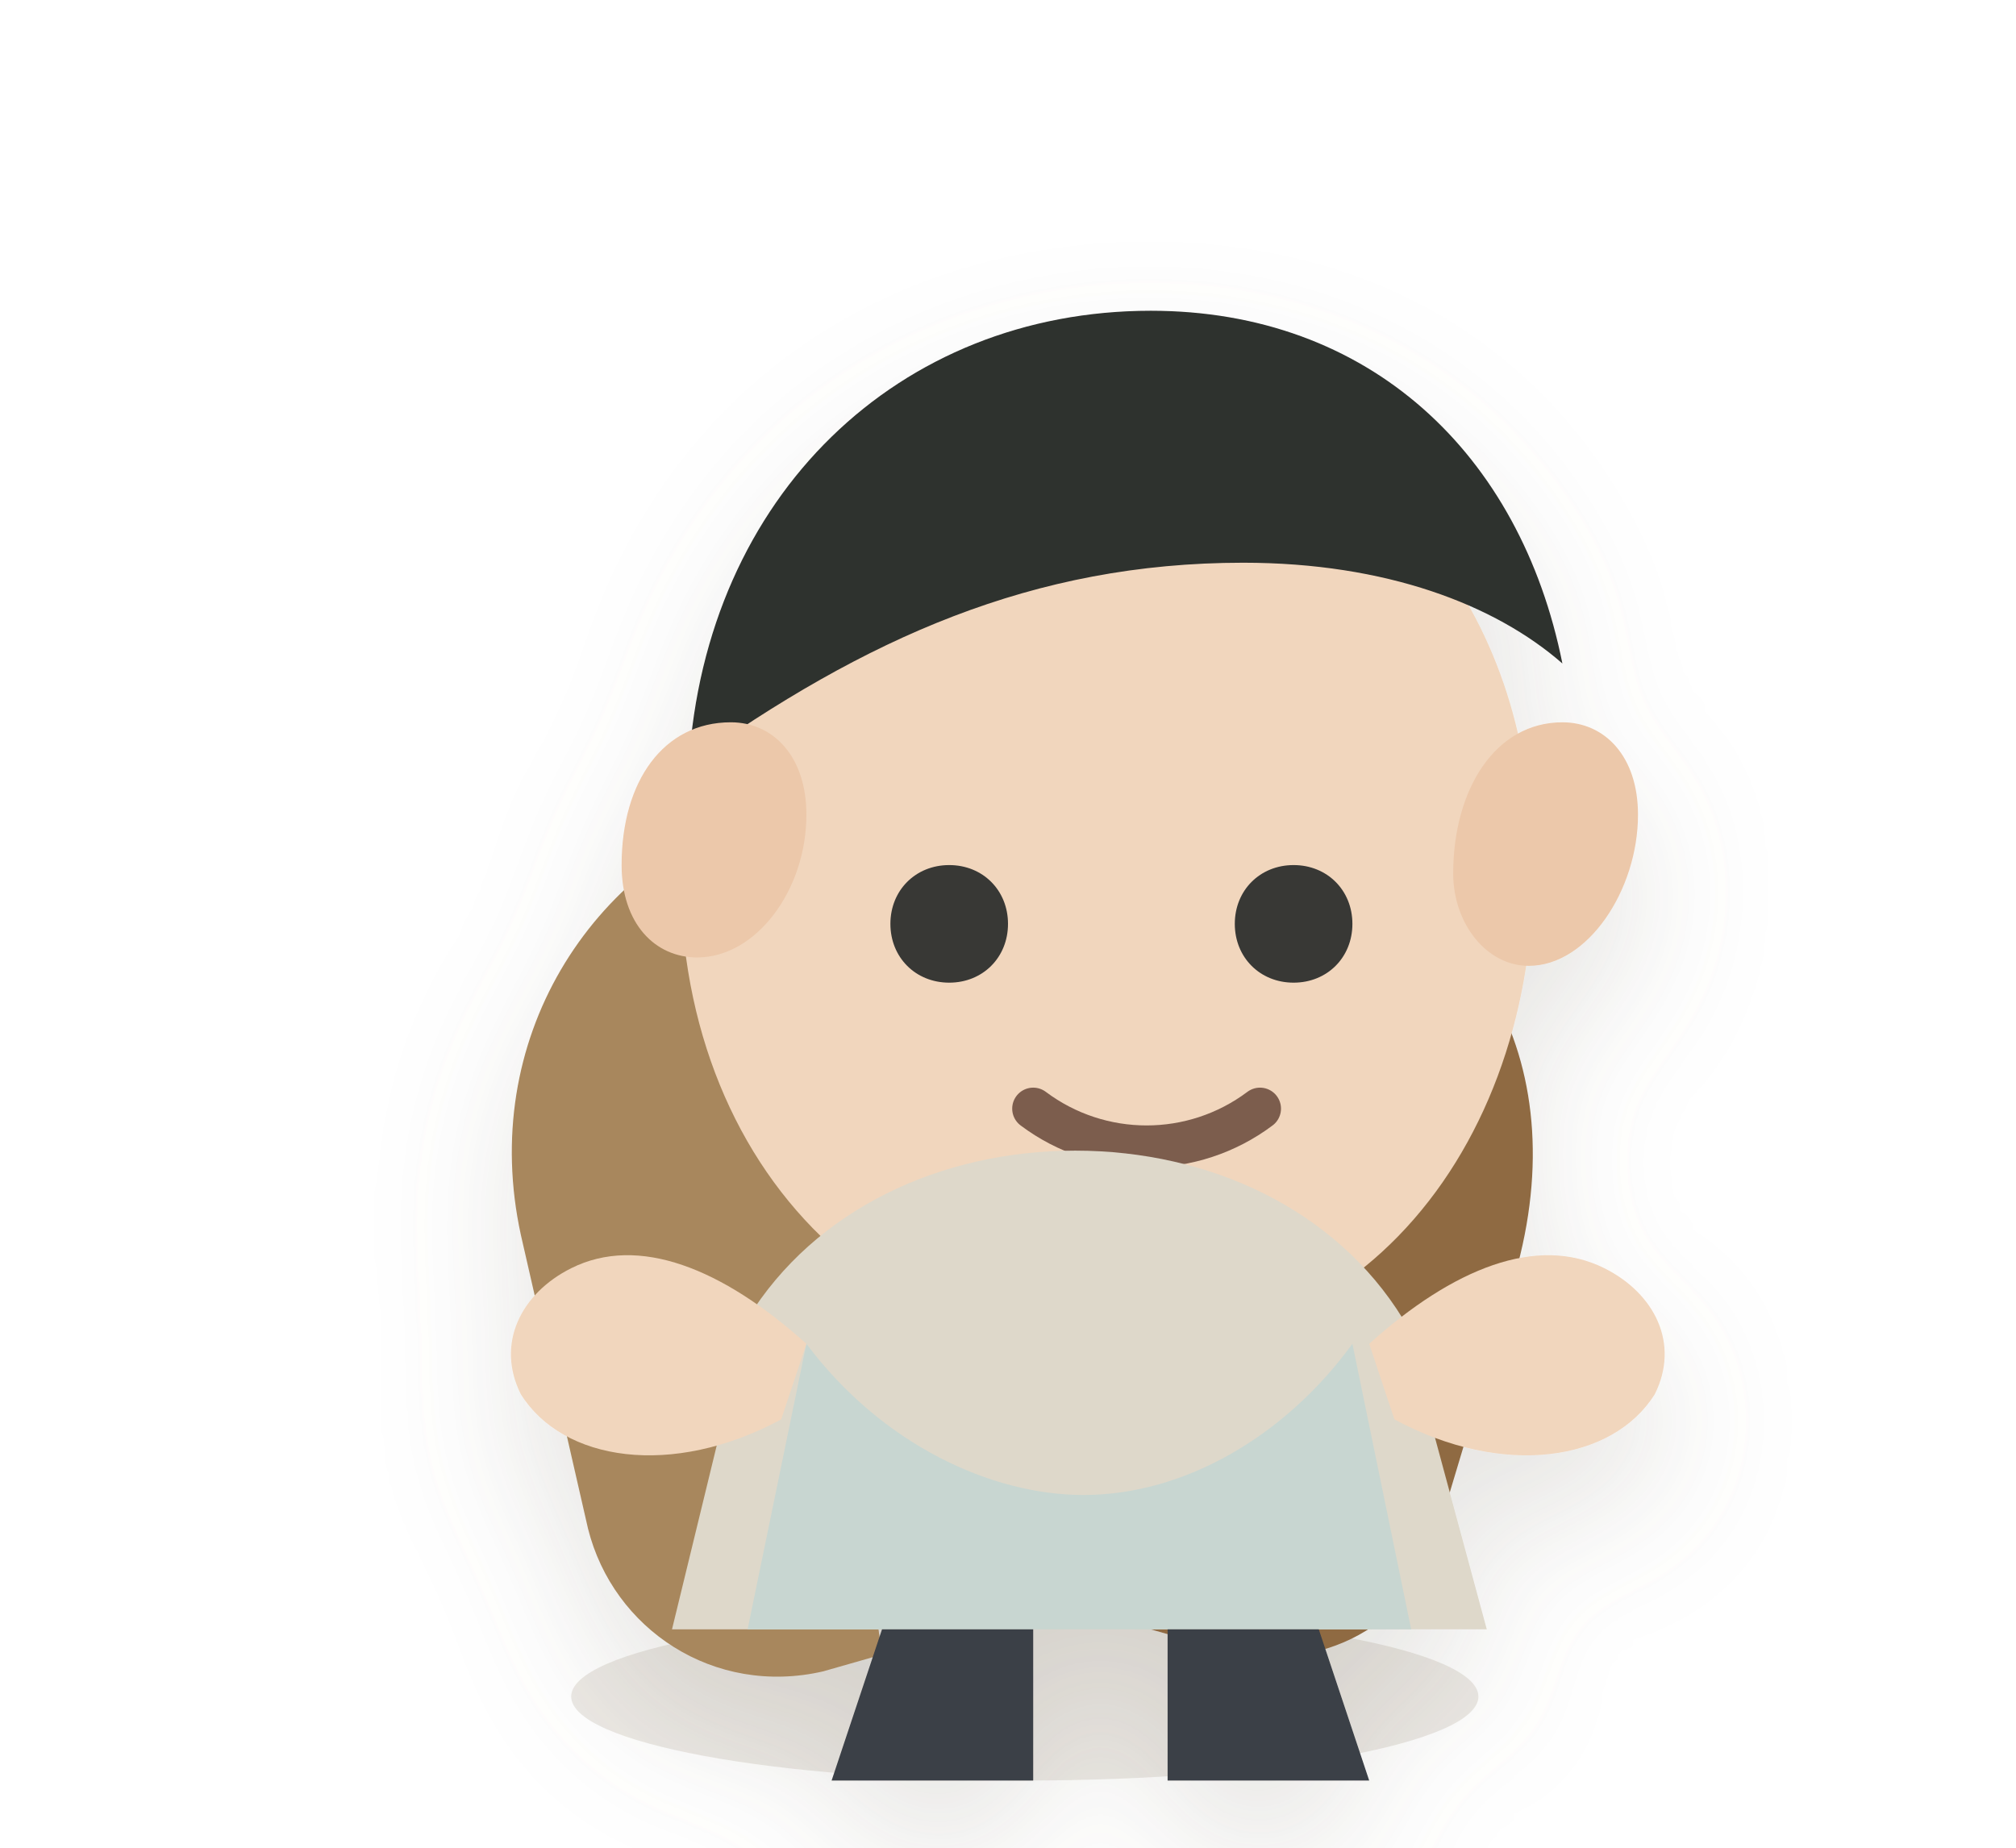
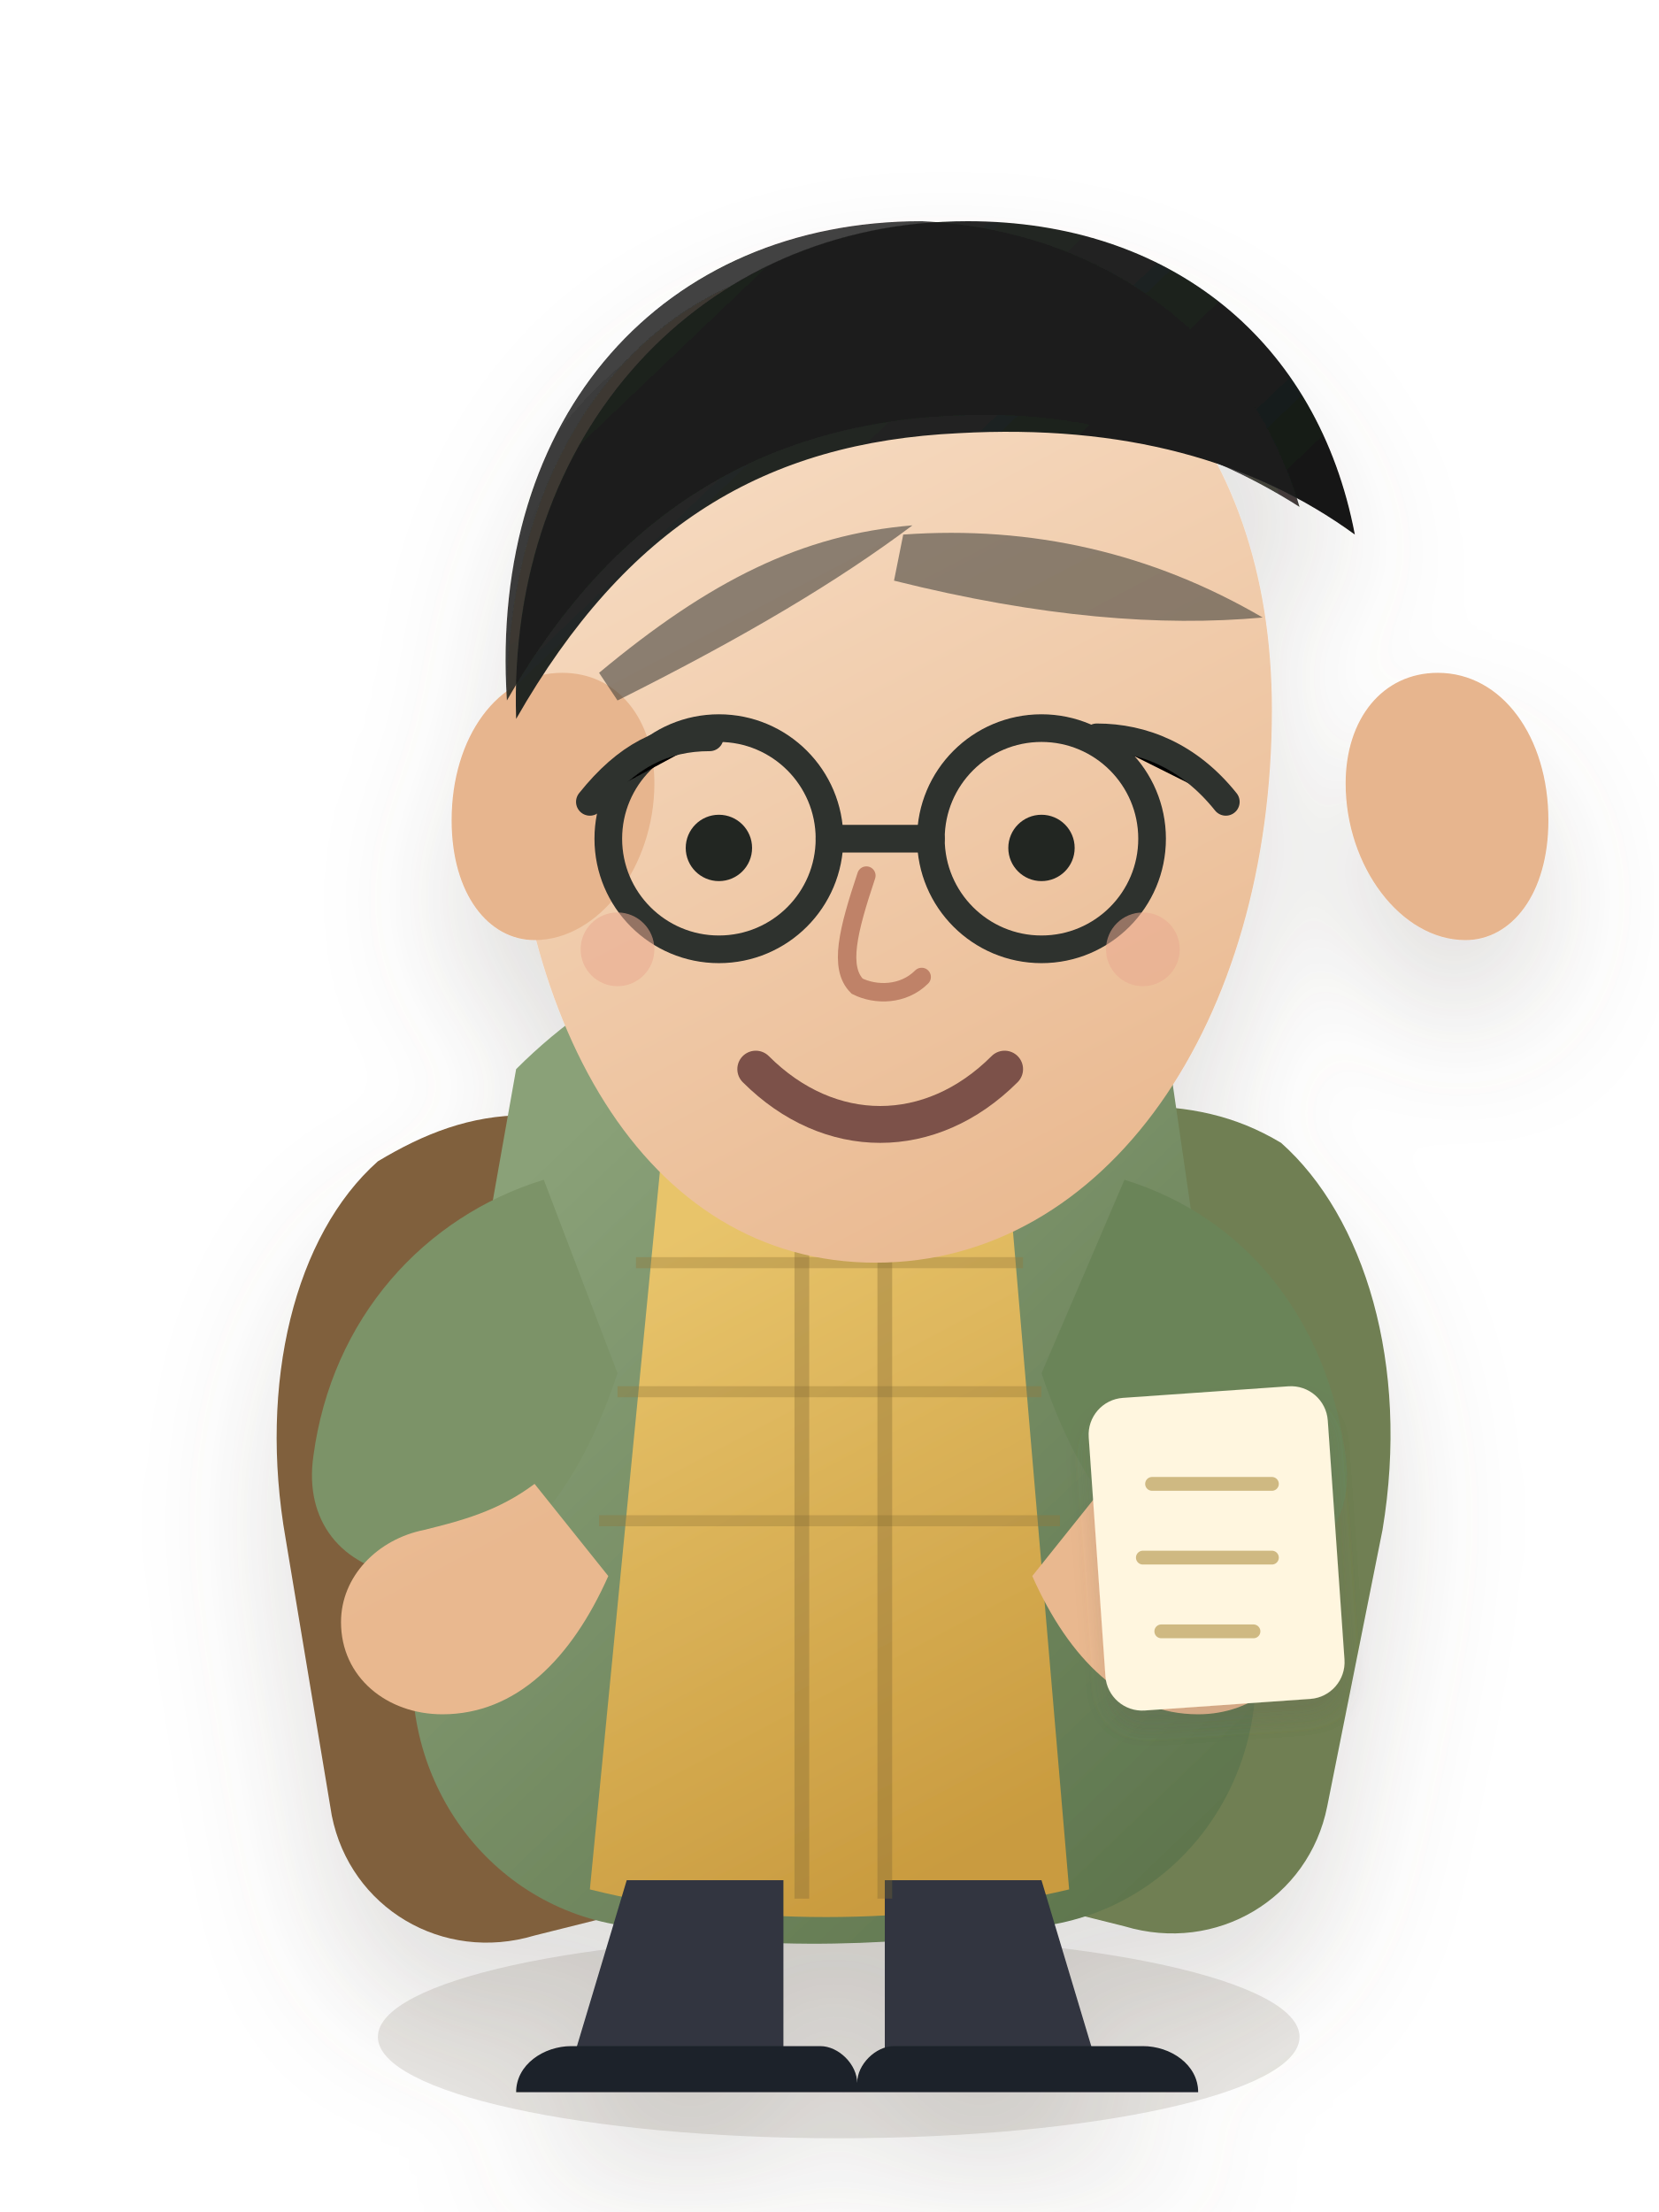
- <svg xmlns="http://www.w3.org/2000/svg" viewBox="0 0 240 220" role="img" aria-hidden="true">
+ <svg xmlns="http://www.w3.org/2000/svg" viewBox="0 0 180 240" role="img" aria-hidden="true">
  <defs>
-     <filter id="soft-shadow" x="-20%" y="-20%" width="140%" height="150%">
-       <feDropShadow dx="0" dy="8" stdDeviation="8" flood-color="#7f7568" flood-opacity="0.18" />
+     <linearGradient id="skin" x1="70" y1="58" x2="112" y2="138" gradientUnits="userSpaceOnUse">
+       <stop offset="0" stop-color="#f5d8bd" />
+       <stop offset="1" stop-color="#e9b88f" />
+     </linearGradient>
+     <linearGradient id="hair" x1="58" y1="34" x2="119" y2="98" gradientUnits="userSpaceOnUse">
+       <stop offset="0" stop-color="#2d302d" />
+       <stop offset="1" stop-color="#111312" />
+     </linearGradient>
+     <linearGradient id="jacket" x1="54" y1="130" x2="125" y2="204" gradientUnits="userSpaceOnUse">
+       <stop offset="0" stop-color="#8aa178" />
+       <stop offset="1" stop-color="#5f764e" />
+     </linearGradient>
+     <linearGradient id="sweater" x1="73" y1="134" x2="108" y2="200" gradientUnits="userSpaceOnUse">
+       <stop offset="0" stop-color="#e8c46b" />
+       <stop offset="1" stop-color="#c99b3f" />
+     </linearGradient>
+     <filter id="soft-shadow" x="-25%" y="-25%" width="150%" height="160%">
+       <feDropShadow dx="0" dy="9" stdDeviation="7" flood-color="#6d6257" flood-opacity=".2" />
+     </filter>
+     <filter id="paper-shadow" x="-20%" y="-20%" width="140%" height="140%">
+       <feDropShadow dx="0" dy="2" stdDeviation="1.2" flood-color="#6d6257" flood-opacity=".18" />
    </filter>
  </defs>
-   <ellipse cx="122" cy="202" rx="54" ry="10" fill="#b8ae9e" opacity=".28" />
+   <ellipse cx="91" cy="221" rx="50" ry="11" fill="#9b9287" opacity=".24" />
  <g filter="url(#soft-shadow)">
-     <path d="M153 100c23 6 35 27 27 53l-9 30c-3 11-15 17-27 13l-7-2 18-94z" fill="#8f6b43" />
-     <path d="M91 96c-21 7-34 28-29 51l8 35c3 12 15 20 28 17l7-2-14-101z" fill="#a8875d" />
-     <path d="M82 92c5-27 24-45 49-45 28 0 48 20 51 48 4 34-15 66-49 66-35 0-57-31-51-69z" fill="#f1d6bd" />
-     <path d="M82 91c2-32 25-54 55-54 26 0 44 17 49 42-8-7-21-12-38-12-25 0-45 9-66 24z" fill="#2f302d" />
-     <path d="M74 103c0-10 5-17 13-17 5 0 9 4 9 11 0 9-6 17-13 17-5 0-9-4-9-11z" fill="#ecc8aa" />
-     <path d="M173 104c0-10 5-18 13-18 5 0 9 4 9 11 0 9-6 18-13 18-5 0-9-5-9-11z" fill="#ecc8aa" />
-     <path d="M106 110c0 4 3 7 7 7s7-3 7-7-3-7-7-7-7 3-7 7zm41 0c0 4 3 7 7 7s7-3 7-7-3-7-7-7-7 3-7 7z" fill="#373735" />
-     <path d="M123 132c8 6 19 6 27 0" fill="none" stroke="#7c5d4e" stroke-width="5" stroke-linecap="round" />
-     <path d="M89 157c8-13 23-20 39-20s31 7 39 20l10 37H80l9-37z" fill="#ded8ca" />
-     <path d="M96 160c9 12 22 18 33 18 12 0 24-7 32-18l7 34H89l7-34z" fill="#c8d6d1" />
-     <path d="M93 169c-13 7-26 5-31-3-3-6 0-12 6-15 8-4 18 0 28 9l-3 9z" fill="#f1d6bd" />
-     <path d="M166 169c13 7 26 5 31-3 3-6 0-12-6-15-8-4-18 0-28 9l3 9z" fill="#f1d6bd" />
-     <path d="M105 194h18v18h-24l6-18zm34 0h18l6 18h-24v-18z" fill="#3b3f46" />
+     <path d="M41 126c-9 8-13 24-10 41l5 30c2 10 12 16 22 13l8-2-9-87c-6 0-11 2-16 5Z" fill="#80613e" />
+     <path d="M139 124c9 8 14 24 11 42l-6 30c-2 10-12 16-22 13l-8-2 9-87c6 0 11 1 16 4Z" fill="#6f7f52" />
+     <path d="M56 116c10-10 22-15 35-15 14 0 27 5 36 15l9 62c2 15-8 29-23 31-15 2-30 3-45 0-15-2-25-16-23-31l11-62Z" fill="url(#jacket)" />
+     <path d="M72 123c7-5 30-5 37 0l7 82c-17 4-36 4-52 0l8-82Z" fill="url(#sweater)" />
+     <path d="M59 128c-13 4-23 15-25 30-1 7 3 12 10 13 10 1 18-7 23-22l-8-21Z" fill="#7c9368" />
+     <path d="M122 128c13 4 22 15 24 30 1 7-3 12-10 13-10 1-18-7-23-22l9-21Z" fill="#6b8459" />
+     <path d="M46 166c-5 1-9 5-9 10 0 6 5 10 11 10 8 0 14-6 18-15l-8-10c-4 3-8 4-12 5Z" fill="url(#skin)" />
+     <path d="M132 166c5 1 9 5 9 10 0 6-5 10-11 10-8 0-14-6-18-15l8-10c4 3 8 4 12 5Z" fill="url(#skin)" />
+     <rect x="119" y="151" width="26" height="34" rx="4" fill="#fff6df" filter="url(#paper-shadow)" transform="rotate(-4 132 168)" />
+     <path d="M125 161h13M124 169h14M126 177h10" stroke="#cfb982" stroke-width="1.5" stroke-linecap="round" />
+     <path d="M68 204h17v20H62l6-20Zm28 0h17l6 20H96v-20Z" fill="#303640" />
+     <path d="M62 222h27c2 0 4 2 4 4v1H56c0-3 3-5 6-5Zm35 0h27c3 0 6 2 6 5H93v-1c0-2 2-4 4-4Z" fill="#1e2229" />
+     <path d="M69 137h42M67 151h46M65 165h50" stroke="#947638" stroke-width="1.2" opacity=".36" />
+     <path d="M87 128v78M96 128v78" stroke="#7f6332" stroke-width="1.6" opacity=".35" />
+     <path d="M55 76c0-28 16-48 39-48 26 0 44 19 44 49 0 34-18 60-43 60-25 0-40-26-40-61Z" fill="url(#skin)" />
+     <path d="M49 89c0-9 5-16 12-16 6 0 10 5 10 12 0 9-6 17-13 17-5 0-9-5-9-13Zm119 0c0-9-5-16-12-16-6 0-10 5-10 12 0 9 6 17 13 17 5 0 9-5 9-13Z" fill="#e7b58e" />
+     <path d="M56 78c-1-31 20-54 49-54 22 0 38 13 42 34-11-8-25-12-43-11-21 1-36 10-48 31Z" fill="url(#hair)" />
+     <path d="M55 76c12-21 29-31 52-31 11 0 23 3 34 10-5-17-20-30-41-31-28 0-47 21-45 52Z" fill="#1b1d1b" opacity=".85" />
+     <path d="M65 73c12-10 22-15 34-16-8 6-18 12-32 19l-2-3Zm33-15c14-1 27 2 39 9-11 1-24 0-40-4l1-5Z" fill="#353733" opacity=".55" />
+     <circle cx="78" cy="91" r="12" fill="none" stroke="#2d302d" stroke-width="3" />
+     <circle cx="113" cy="91" r="12" fill="none" stroke="#2d302d" stroke-width="3" />
+     <path d="M90 91h11" stroke="#2d302d" stroke-width="3" stroke-linecap="round" />
+     <path d="M64 87c4-5 8-7 13-7m42 0c5 0 10 2 14 7" stroke="#2d302d" stroke-width="3" stroke-linecap="round" />
+     <circle cx="78" cy="92" r="3.6" fill="#242624" />
+     <circle cx="113" cy="92" r="3.6" fill="#242624" />
+     <path d="M94 95c-2 6-3 10-1 12 2 1 5 1 7-1" fill="none" stroke="#bf8267" stroke-width="2" stroke-linecap="round" />
+     <path d="M82 116c8 8 19 8 27 0" fill="none" stroke="#7b5148" stroke-width="4" stroke-linecap="round" />
+     <circle cx="67" cy="103" r="4" fill="#eaa98f" opacity=".55" />
+     <circle cx="124" cy="103" r="4" fill="#eaa98f" opacity=".55" />
  </g>
</svg>
